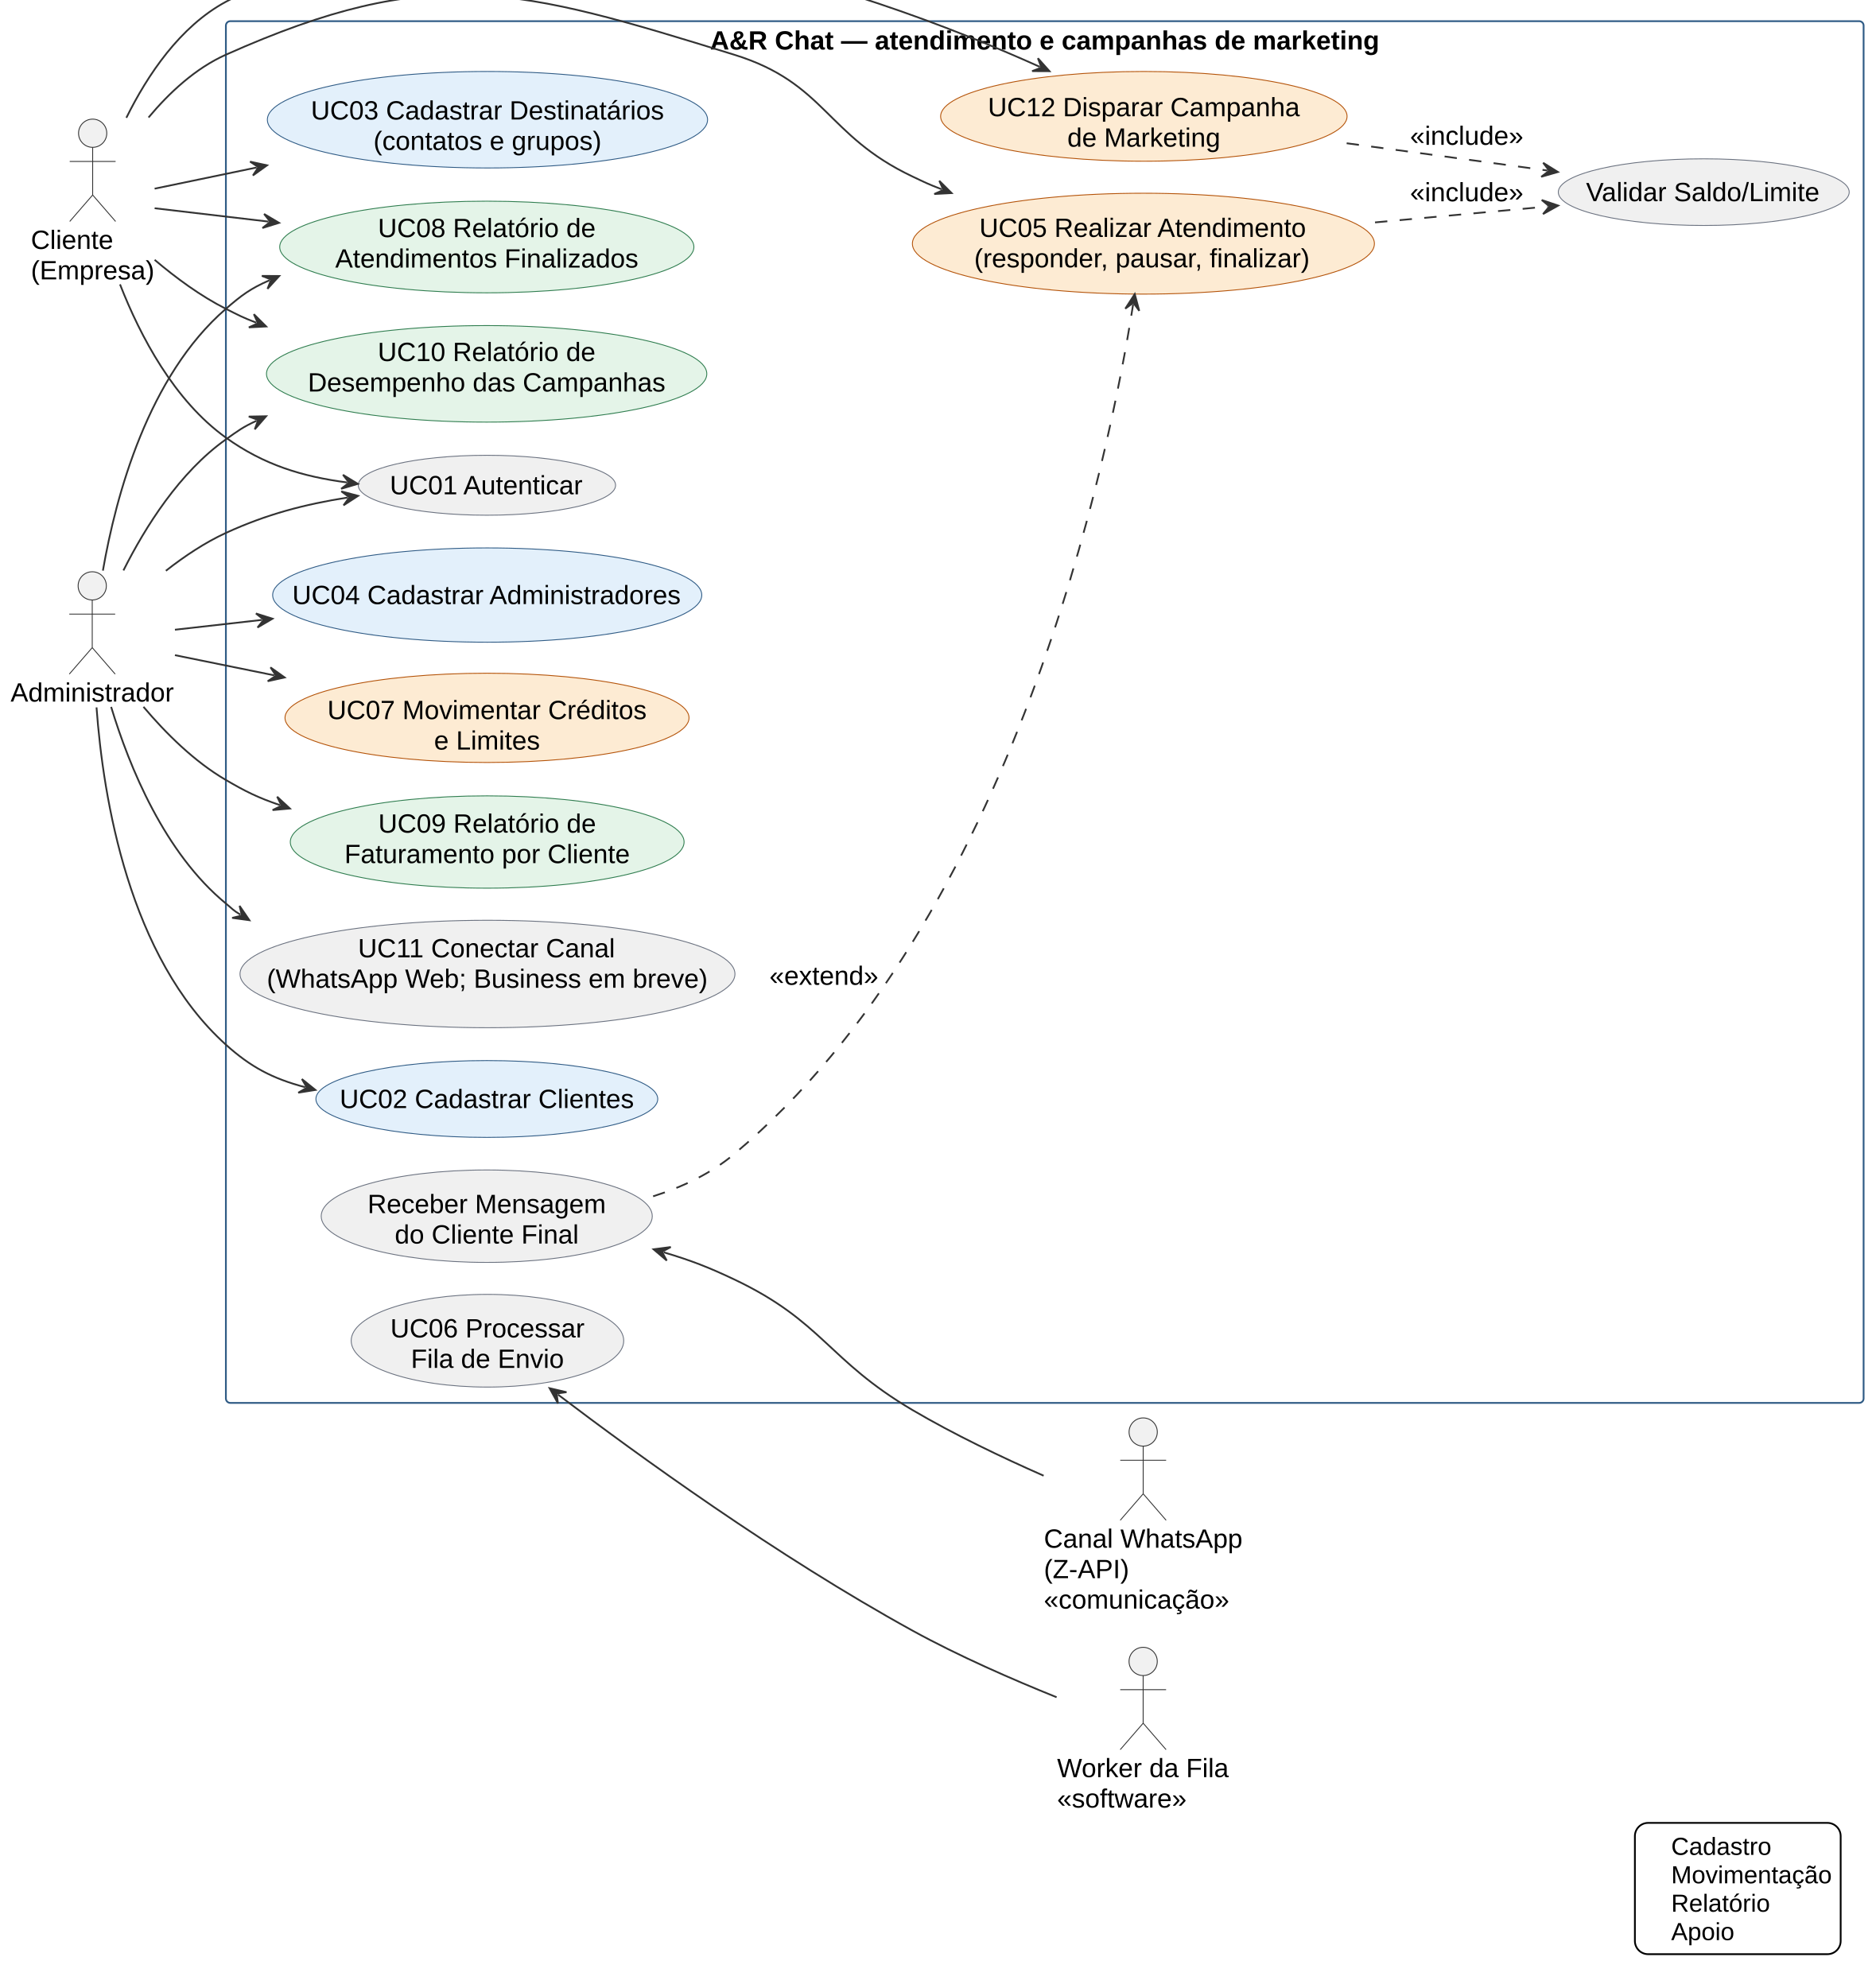
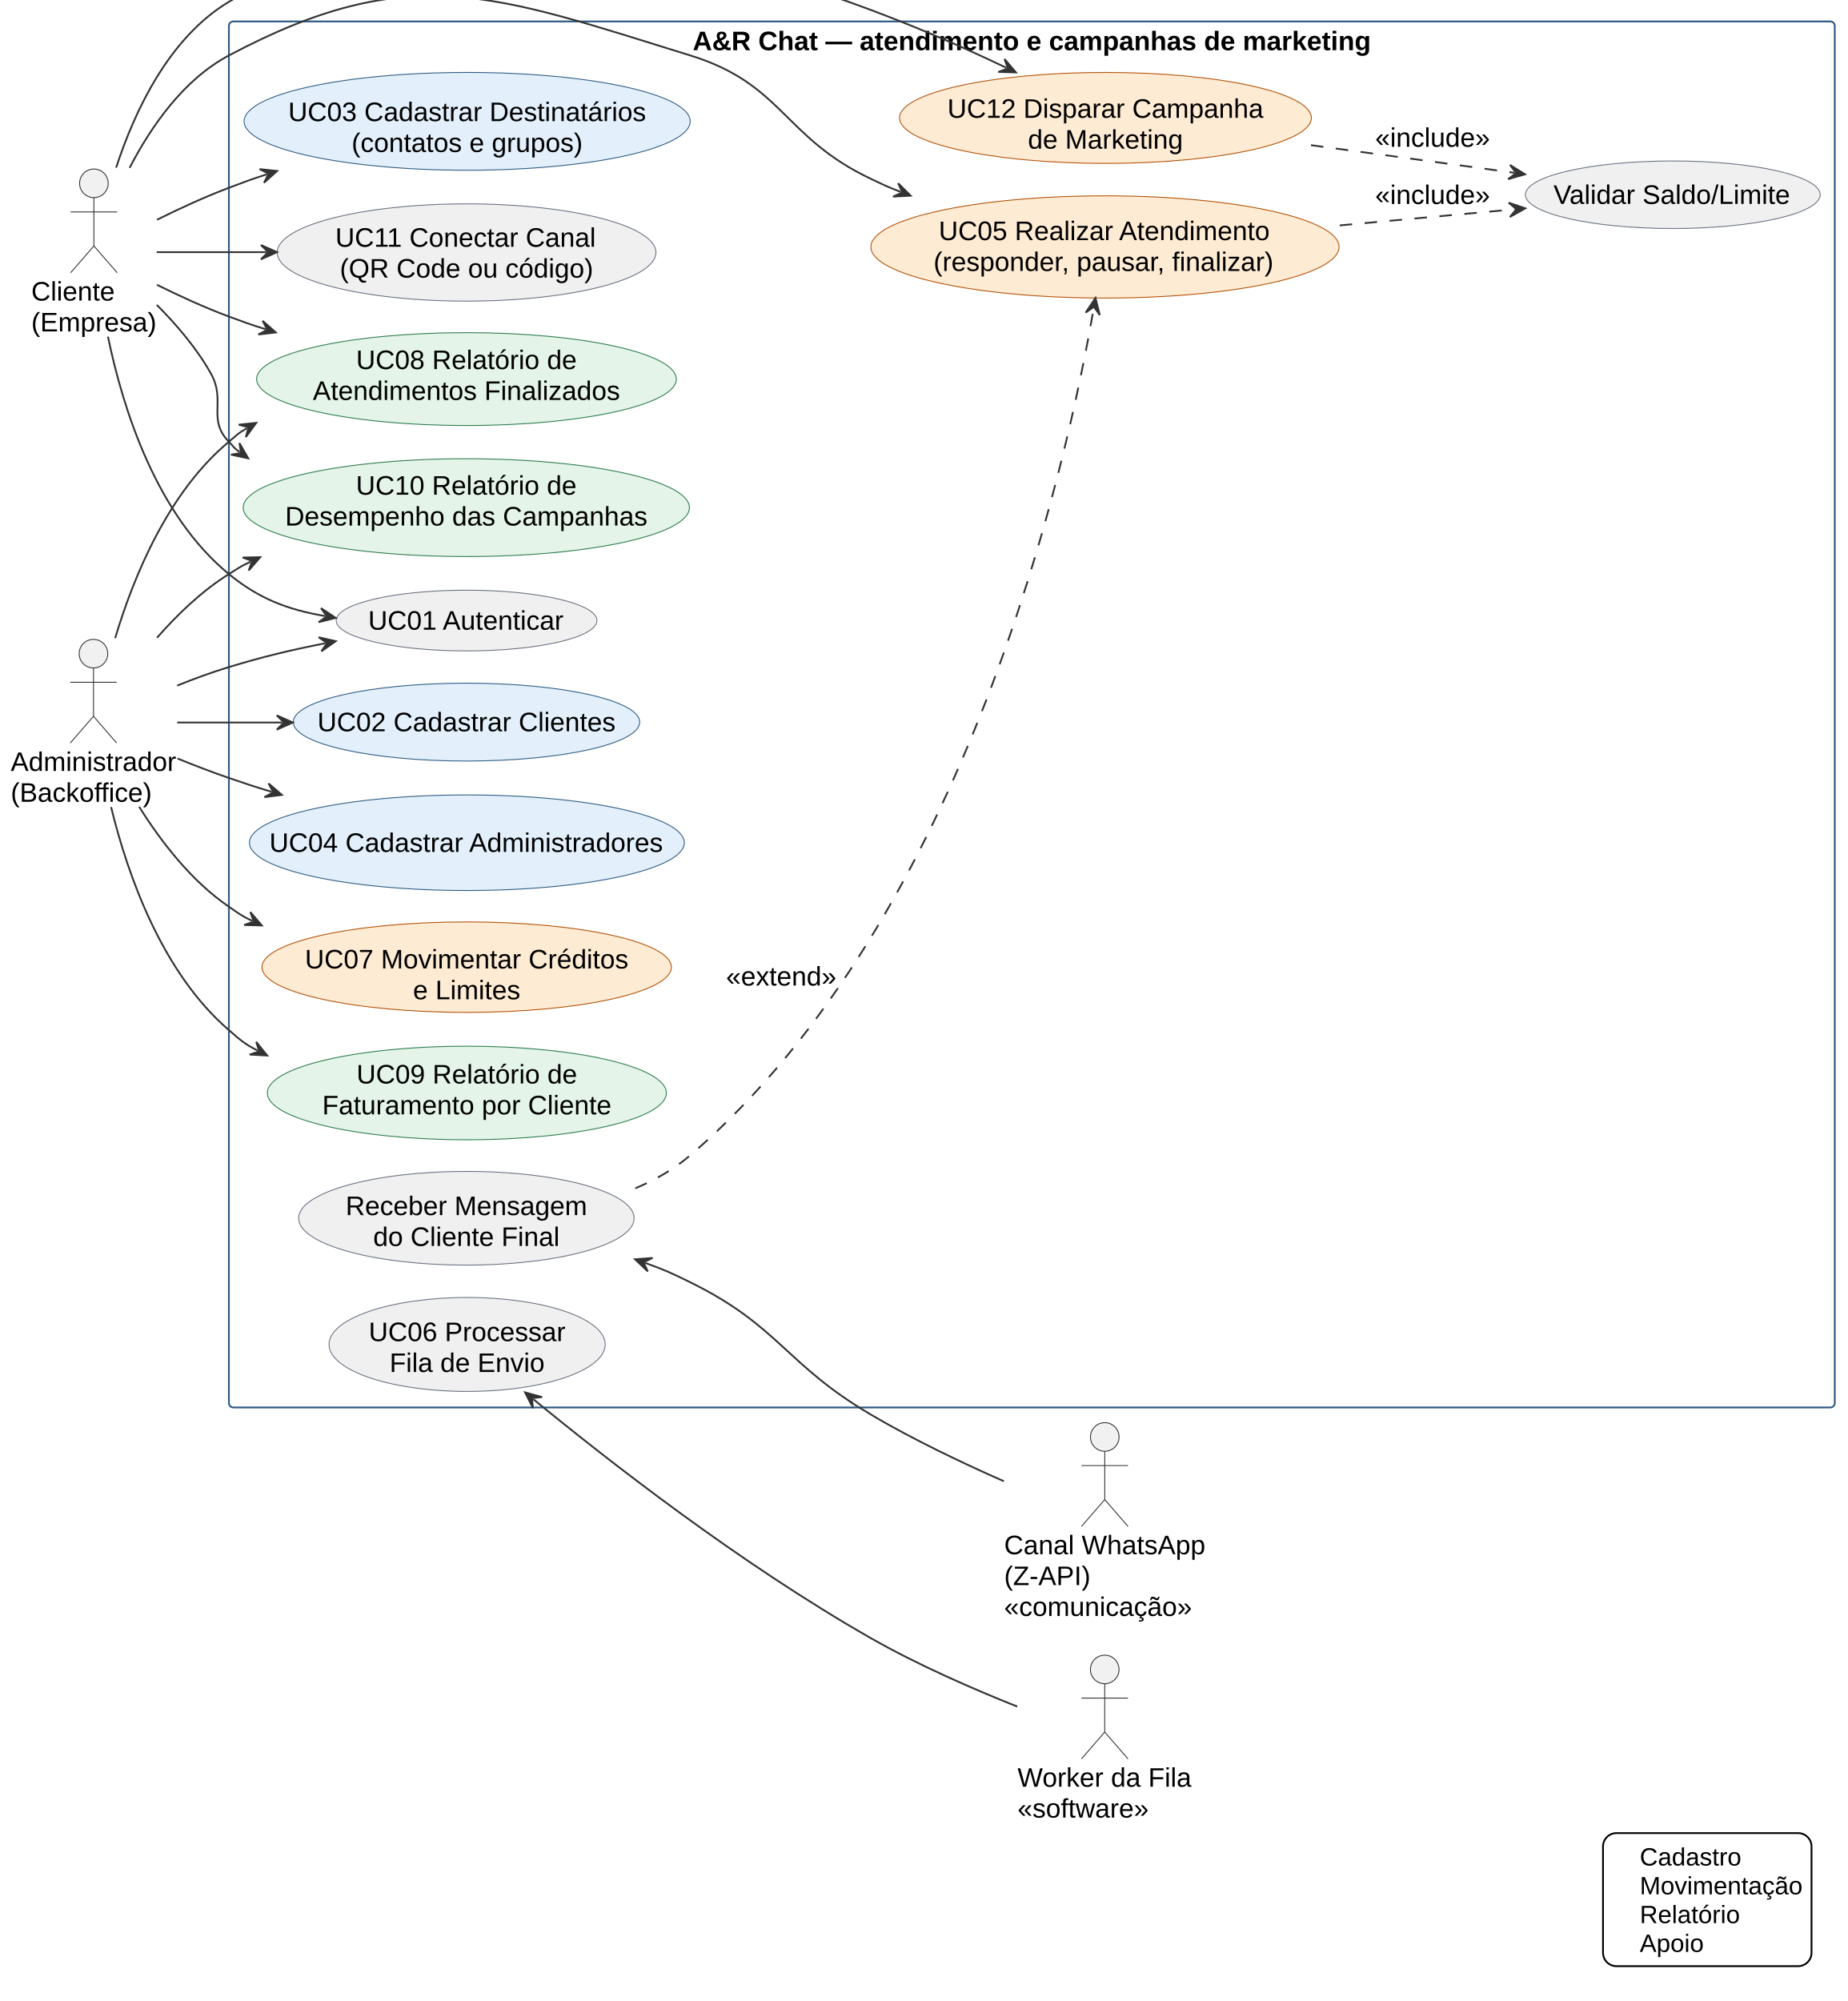
- <svg xmlns="http://www.w3.org/2000/svg" contentStyleType="text/css" data-diagram-type="DESCRIPTION" height="2347.917px" preserveAspectRatio="none" style="width:2214px;height:2347px;background:#FFFFFF;" version="1.1" viewBox="0 0 2214 2347" width="2214.583px" zoomAndPan="magnify">
+ <svg xmlns="http://www.w3.org/2000/svg" contentStyleType="text/css" data-diagram-type="DESCRIPTION" height="2331.25px" preserveAspectRatio="none" style="width:2152px;height:2331px;background:#FFFFFF;" version="1.1" viewBox="0 0 2152 2331" width="2152.083px" zoomAndPan="magnify">
  <defs>
-     <filter height="1" id="b1292tpd1iwfil0" width="1" x="0" y="0">
+     <filter height="1" id="bpjbmfmi59ya70" width="1" x="0" y="0">
      <feFlood flood-color="#E3F0FB" result="flood" />
      <feComposite in="SourceGraphic" in2="flood" operator="over" />
    </filter>
-     <filter height="1" id="b1292tpd1iwfil1" width="1" x="0" y="0">
+     <filter height="1" id="bpjbmfmi59ya71" width="1" x="0" y="0">
      <feFlood flood-color="#FDEBD3" result="flood" />
      <feComposite in="SourceGraphic" in2="flood" operator="over" />
    </filter>
-     <filter height="1" id="b1292tpd1iwfil2" width="1" x="0" y="0">
+     <filter height="1" id="bpjbmfmi59ya72" width="1" x="0" y="0">
      <feFlood flood-color="#E4F4E8" result="flood" />
      <feComposite in="SourceGraphic" in2="flood" operator="over" />
    </filter>
-     <filter height="1" id="b1292tpd1iwfil3" width="1" x="0" y="0">
+     <filter height="1" id="bpjbmfmi59ya73" width="1" x="0" y="0">
      <feFlood flood-color="#F0F0F0" result="flood" />
      <feComposite in="SourceGraphic" in2="flood" operator="over" />
    </filter>
  </defs>
  <g>
    <g class="cluster" data-entity="A.R Chat . atendimento e campanhas de marketing" data-source-line="17" data-uid="ent0004" id="cluster_A.R Chat . atendimento e campanhas de marketing">
-       <rect fill="none" height="1631.25" rx="5.208" ry="5.208" style="stroke:#2F5B85;stroke-width:2.083;" width="1933.333" x="266.667" y="25" />
-       <text fill="#000000" font-family="Arial" font-size="31.25" font-weight="bold" lengthAdjust="spacing" textLength="790.1" x="838.283" y="58.479">A&amp;R Chat — atendimento e campanhas de marketing</text>
+       <rect fill="none" height="1614.583" rx="5.208" ry="5.208" style="stroke:#2F5B85;stroke-width:2.083;" width="1870.833" x="266.667" y="25" />
+       <text fill="#000000" font-family="Arial" font-size="31.25" font-weight="bold" lengthAdjust="spacing" textLength="790.1" x="807.033" y="58.479">A&amp;R Chat — atendimento e campanhas de marketing</text>
    </g>
    <g class="entity" data-entity="Cli" data-source-line="15" data-uid="ent0002" id="entity_Cli">
-       <ellipse cx="109.388" cy="157.292" fill="#F1F1F1" rx="16.667" ry="16.667" style="stroke:#333333;stroke-width:1.042;" />
-       <path d="M109.388,173.958 L109.388,230.208 M82.304,190.625 L136.471,190.625 M109.388,230.208 L82.304,261.458 M109.388,230.208 L136.471,261.458" fill="none" style="stroke:#333333;stroke-width:1.042;" />
-       <text fill="#000000" font-family="Arial" font-size="31.25" lengthAdjust="spacing" textLength="97.275" x="36.458" y="293.896">Cliente</text>
-       <text fill="#000000" font-family="Arial" font-size="31.25" lengthAdjust="spacing" textLength="145.859" x="36.458" y="329.83">(Empresa)</text>
+       <ellipse cx="109.388" cy="213.542" fill="#F1F1F1" rx="16.667" ry="16.667" style="stroke:#333333;stroke-width:1.042;" />
+       <path d="M109.388,230.208 L109.388,286.458 M82.304,246.875 L136.471,246.875 M109.388,286.458 L82.304,317.708 M109.388,286.458 L136.471,317.708" fill="none" style="stroke:#333333;stroke-width:1.042;" />
+       <text fill="#000000" font-family="Arial" font-size="31.25" lengthAdjust="spacing" textLength="97.275" x="36.458" y="350.146">Cliente</text>
+       <text fill="#000000" font-family="Arial" font-size="31.25" lengthAdjust="spacing" textLength="145.859" x="36.458" y="386.08">(Empresa)</text>
    </g>
    <g class="entity" data-entity="Adm" data-source-line="16" data-uid="ent0003" id="entity_Adm">
-       <ellipse cx="108.89" cy="691.667" fill="#F1F1F1" rx="16.667" ry="16.667" style="stroke:#333333;stroke-width:1.042;" />
-       <path d="M108.89,708.333 L108.89,764.583 M81.806,725 L135.973,725 M108.89,764.583 L81.806,795.833 M108.89,764.583 L135.973,795.833" fill="none" style="stroke:#333333;stroke-width:1.042;" />
-       <text fill="#000000" font-family="Arial" font-size="31.25" lengthAdjust="spacing" textLength="192.78" x="12.5" y="828.27">Administrador</text>
+       <ellipse cx="108.89" cy="761.458" fill="#F1F1F1" rx="16.667" ry="16.667" style="stroke:#333333;stroke-width:1.042;" />
+       <path d="M108.89,778.125 L108.89,834.375 M81.806,794.792 L135.973,794.792 M108.89,834.375 L81.806,865.625 M108.89,834.375 L135.973,865.625" fill="none" style="stroke:#333333;stroke-width:1.042;" />
+       <text fill="#000000" font-family="Arial" font-size="31.25" lengthAdjust="spacing" textLength="192.78" x="12.5" y="898.062">Administrador</text>
+       <text fill="#000000" font-family="Arial" font-size="31.25" lengthAdjust="spacing" textLength="164.978" x="12.5" y="933.997">(Backoffice)</text>
    </g>
    <g class="entity" data-entity="Zap" data-source-line="33" data-uid="ent0019" id="entity_Zap">
-       <ellipse cx="1349.54" cy="1690.625" fill="#F1F1F1" rx="16.667" ry="16.667" style="stroke:#333333;stroke-width:1.042;" />
-       <path d="M1349.54,1707.292 L1349.54,1763.542 M1322.457,1723.958 L1376.623,1723.958 M1349.54,1763.542 L1322.457,1794.792 M1349.54,1763.542 L1376.623,1794.792" fill="none" style="stroke:#333333;stroke-width:1.042;" />
-       <text fill="#000000" font-family="Arial" font-size="31.25" lengthAdjust="spacing" textLength="234.497" x="1232.292" y="1827.229">Canal WhatsApp</text>
-       <text fill="#000000" font-family="Arial" font-size="31.25" lengthAdjust="spacing" textLength="100.677" x="1232.292" y="1863.163">(Z-API)</text>
-       <text fill="#000000" font-family="Arial" font-size="31.25" lengthAdjust="spacing" textLength="218.887" x="1232.292" y="1899.098">«comunicação»</text>
+       <ellipse cx="1287.04" cy="1673.958" fill="#F1F1F1" rx="16.667" ry="16.667" style="stroke:#333333;stroke-width:1.042;" />
+       <path d="M1287.04,1690.625 L1287.04,1746.875 M1259.957,1707.292 L1314.123,1707.292 M1287.04,1746.875 L1259.957,1778.125 M1287.04,1746.875 L1314.123,1778.125" fill="none" style="stroke:#333333;stroke-width:1.042;" />
+       <text fill="#000000" font-family="Arial" font-size="31.25" lengthAdjust="spacing" textLength="234.497" x="1169.792" y="1810.562">Canal WhatsApp</text>
+       <text fill="#000000" font-family="Arial" font-size="31.25" lengthAdjust="spacing" textLength="100.677" x="1169.792" y="1846.497">(Z-API)</text>
+       <text fill="#000000" font-family="Arial" font-size="31.25" lengthAdjust="spacing" textLength="218.887" x="1169.792" y="1882.431">«comunicação»</text>
    </g>
    <g class="entity" data-entity="Wrk" data-source-line="34" data-uid="ent0020" id="entity_Wrk">
-       <ellipse cx="1349.502" cy="1961.458" fill="#F1F1F1" rx="16.667" ry="16.667" style="stroke:#333333;stroke-width:1.042;" />
-       <path d="M1349.502,1978.125 L1349.502,2034.375 M1322.419,1994.792 L1376.585,1994.792 M1349.502,2034.375 L1322.419,2065.625 M1349.502,2034.375 L1376.585,2065.625" fill="none" style="stroke:#333333;stroke-width:1.042;" />
-       <text fill="#000000" font-family="Arial" font-size="31.25" lengthAdjust="spacing" textLength="203.171" x="1247.917" y="2098.062">Worker da Fila</text>
-       <text fill="#000000" font-family="Arial" font-size="31.25" lengthAdjust="spacing" textLength="152.863" x="1247.917" y="2133.997">«software»</text>
+       <ellipse cx="1287.002" cy="1944.792" fill="#F1F1F1" rx="16.667" ry="16.667" style="stroke:#333333;stroke-width:1.042;" />
+       <path d="M1287.002,1961.458 L1287.002,2017.708 M1259.919,1978.125 L1314.085,1978.125 M1287.002,2017.708 L1259.919,2048.958 M1287.002,2017.708 L1314.085,2048.958" fill="none" style="stroke:#333333;stroke-width:1.042;" />
+       <text fill="#000000" font-family="Arial" font-size="31.25" lengthAdjust="spacing" textLength="203.171" x="1185.417" y="2081.396">Worker da Fila</text>
+       <text fill="#000000" font-family="Arial" font-size="31.25" lengthAdjust="spacing" textLength="152.863" x="1185.417" y="2117.33">«software»</text>
    </g>
    <g class="entity" data-entity="UC01" data-source-line="18" data-uid="ent0005" id="entity_UC01">
-       <ellipse cx="574.812" cy="572.879" fill="#F0F0F0" rx="151.896" ry="35.379" style="stroke:#6B7280;stroke-width:1.042;" />
-       <text fill="#000000" font-family="Arial" font-size="31.25" lengthAdjust="spacing" textLength="229.279" x="460.173" y="583.555">UC01 Autenticar</text>
+       <ellipse cx="543.562" cy="722.879" fill="#F0F0F0" rx="151.896" ry="35.379" style="stroke:#6B7280;stroke-width:1.042;" />
+       <text fill="#000000" font-family="Arial" font-size="31.25" lengthAdjust="spacing" textLength="229.279" x="428.923" y="733.555">UC01 Autenticar</text>
    </g>
    <g class="entity" data-entity="UC03" data-source-line="19" data-uid="ent0006" id="entity_UC03">
-       <ellipse cx="575.457" cy="141.341" fill="#E3F0FB" rx="259.832" ry="56.966" style="stroke:#2F5B85;stroke-width:1.042;" />
-       <text fill="#000000" font-family="Arial" font-size="31.25" lengthAdjust="spacing" textLength="416.84" x="367.037" y="141.095">UC03 Cadastrar Destinatários</text>
-       <text fill="#000000" font-family="Arial" font-size="31.25" lengthAdjust="spacing" textLength="269.241" x="440.836" y="177.029">(contatos e grupos)</text>
+       <ellipse cx="544.207" cy="141.341" fill="#E3F0FB" rx="259.832" ry="56.966" style="stroke:#2F5B85;stroke-width:1.042;" />
+       <text fill="#000000" font-family="Arial" font-size="31.25" lengthAdjust="spacing" textLength="416.84" x="335.787" y="141.095">UC03 Cadastrar Destinatários</text>
+       <text fill="#000000" font-family="Arial" font-size="31.25" lengthAdjust="spacing" textLength="269.241" x="409.586" y="177.029">(contatos e grupos)</text>
    </g>
    <g class="entity" data-entity="UC05" data-source-line="20" data-uid="ent0007" id="entity_UC05">
-       <ellipse cx="1349.785" cy="287.665" fill="#FDEBD3" rx="272.702" ry="59.54" style="stroke:#B45309;stroke-width:1.042;" />
-       <text fill="#000000" font-family="Arial" font-size="31.25" lengthAdjust="spacing" textLength="387.344" x="1156.113" y="279.709">UC05 Realizar Atendimento</text>
-       <text fill="#000000" font-family="Arial" font-size="31.25" lengthAdjust="spacing" textLength="399.49" x="1150.04" y="315.643">(responder, pausar, finalizar)</text>
+       <ellipse cx="1287.285" cy="287.665" fill="#FDEBD3" rx="272.702" ry="59.54" style="stroke:#B45309;stroke-width:1.042;" />
+       <text fill="#000000" font-family="Arial" font-size="31.25" lengthAdjust="spacing" textLength="387.344" x="1093.613" y="279.709">UC05 Realizar Atendimento</text>
+       <text fill="#000000" font-family="Arial" font-size="31.25" lengthAdjust="spacing" textLength="399.49" x="1087.54" y="315.643">(responder, pausar, finalizar)</text>
    </g>
    <g class="entity" data-entity="UC12" data-source-line="21" data-uid="ent0008" id="entity_UC12">
-       <ellipse cx="1350.318" cy="137.355" fill="#FDEBD3" rx="239.901" ry="52.98" style="stroke:#B45309;stroke-width:1.042;" />
-       <text fill="#000000" font-family="Arial" font-size="31.25" lengthAdjust="spacing" textLength="368.225" x="1166.205" y="137.226">UC12 Disparar Campanha</text>
-       <text fill="#000000" font-family="Arial" font-size="31.25" lengthAdjust="spacing" textLength="180.649" x="1259.993" y="173.161">de Marketing</text>
+       <ellipse cx="1287.818" cy="137.355" fill="#FDEBD3" rx="239.901" ry="52.98" style="stroke:#B45309;stroke-width:1.042;" />
+       <text fill="#000000" font-family="Arial" font-size="31.25" lengthAdjust="spacing" textLength="368.225" x="1103.705" y="137.226">UC12 Disparar Campanha</text>
+       <text fill="#000000" font-family="Arial" font-size="31.25" lengthAdjust="spacing" textLength="180.649" x="1197.493" y="173.161">de Marketing</text>
    </g>
    <g class="entity" data-entity="UC08" data-source-line="22" data-uid="ent0009" id="entity_UC08">
-       <ellipse cx="574.674" cy="291.594" fill="#E4F4E8" rx="244.465" ry="54.094" style="stroke:#2F7D4F;stroke-width:1.042;" />
-       <text fill="#000000" font-family="Arial" font-size="31.25" lengthAdjust="spacing" textLength="257.08" x="446.134" y="279.956">UC08 Relatório de</text>
-       <text fill="#000000" font-family="Arial" font-size="31.25" lengthAdjust="spacing" textLength="357.834" x="395.757" y="315.89">Atendimentos Finalizados</text>
+       <ellipse cx="543.424" cy="441.594" fill="#E4F4E8" rx="244.465" ry="54.094" style="stroke:#2F7D4F;stroke-width:1.042;" />
+       <text fill="#000000" font-family="Arial" font-size="31.25" lengthAdjust="spacing" textLength="257.08" x="414.884" y="429.956">UC08 Relatório de</text>
+       <text fill="#000000" font-family="Arial" font-size="31.25" lengthAdjust="spacing" textLength="357.834" x="364.507" y="465.89">Atendimentos Finalizados</text>
    </g>
    <g class="entity" data-entity="UC10" data-source-line="23" data-uid="ent0010" id="entity_UC10">
-       <ellipse cx="574.484" cy="441.355" fill="#E4F4E8" rx="259.901" ry="56.98" style="stroke:#2F7D4F;stroke-width:1.042;" />
-       <text fill="#000000" font-family="Arial" font-size="31.25" lengthAdjust="spacing" textLength="257.08" x="445.944" y="426.264">UC10 Relatório de</text>
-       <text fill="#000000" font-family="Arial" font-size="31.25" lengthAdjust="spacing" textLength="422.134" x="363.417" y="462.199">Desempenho das Campanhas</text>
+       <ellipse cx="543.234" cy="591.355" fill="#E4F4E8" rx="259.901" ry="56.98" style="stroke:#2F7D4F;stroke-width:1.042;" />
+       <text fill="#000000" font-family="Arial" font-size="31.25" lengthAdjust="spacing" textLength="257.08" x="414.694" y="576.264">UC10 Relatório de</text>
+       <text fill="#000000" font-family="Arial" font-size="31.25" lengthAdjust="spacing" textLength="422.134" x="332.167" y="612.199">Desempenho das Campanhas</text>
    </g>
    <g class="entity" data-entity="UC02" data-source-line="24" data-uid="ent0011" id="entity_UC02">
-       <ellipse cx="574.708" cy="1297.442" fill="#E3F0FB" rx="201.791" ry="45.358" style="stroke:#2F5B85;stroke-width:1.042;" />
-       <text fill="#000000" font-family="Arial" font-size="31.25" lengthAdjust="spacing" textLength="347.366" x="401.025" y="1308.117">UC02 Cadastrar Clientes</text>
+       <ellipse cx="543.458" cy="841.192" fill="#E3F0FB" rx="201.791" ry="45.358" style="stroke:#2F5B85;stroke-width:1.042;" />
+       <text fill="#000000" font-family="Arial" font-size="31.25" lengthAdjust="spacing" textLength="347.366" x="369.775" y="851.867">UC02 Cadastrar Clientes</text>
    </g>
    <g class="entity" data-entity="UC04" data-source-line="25" data-uid="ent0012" id="entity_UC04">
-       <ellipse cx="575.164" cy="702.533" fill="#E3F0FB" rx="253.289" ry="55.658" style="stroke:#2F5B85;stroke-width:1.042;" />
-       <text fill="#000000" font-family="Arial" font-size="31.25" lengthAdjust="spacing" textLength="460.251" x="345.038" y="713.208">UC04 Cadastrar Administradores</text>
+       <ellipse cx="543.914" cy="981.699" fill="#E3F0FB" rx="253.289" ry="55.658" style="stroke:#2F5B85;stroke-width:1.042;" />
+       <text fill="#000000" font-family="Arial" font-size="31.25" lengthAdjust="spacing" textLength="460.251" x="313.788" y="992.375">UC04 Cadastrar Administradores</text>
    </g>
    <g class="entity" data-entity="UC07" data-source-line="26" data-uid="ent0013" id="entity_UC07">
-       <ellipse cx="574.921" cy="847.484" fill="#FDEBD3" rx="238.463" ry="52.693" style="stroke:#B45309;stroke-width:1.042;" />
-       <text fill="#000000" font-family="Arial" font-size="31.25" lengthAdjust="spacing" textLength="376.862" x="386.49" y="848.986">UC07 Movimentar Créditos</text>
-       <text fill="#000000" font-family="Arial" font-size="31.25" lengthAdjust="spacing" textLength="125.046" x="512.398" y="884.92">e Limites</text>
+       <ellipse cx="543.671" cy="1126.651" fill="#FDEBD3" rx="238.463" ry="52.693" style="stroke:#B45309;stroke-width:1.042;" />
+       <text fill="#000000" font-family="Arial" font-size="31.25" lengthAdjust="spacing" textLength="376.862" x="355.24" y="1128.152">UC07 Movimentar Créditos</text>
+       <text fill="#000000" font-family="Arial" font-size="31.25" lengthAdjust="spacing" textLength="125.046" x="481.148" y="1164.087">e Limites</text>
    </g>
    <g class="entity" data-entity="UC09" data-source-line="27" data-uid="ent0014" id="entity_UC09">
-       <ellipse cx="575.129" cy="994.07" fill="#E4F4E8" rx="232.421" ry="54.487" style="stroke:#2F7D4F;stroke-width:1.042;" />
-       <text fill="#000000" font-family="Arial" font-size="31.25" lengthAdjust="spacing" textLength="257.08" x="446.589" y="983.024">UC09 Relatório de</text>
-       <text fill="#000000" font-family="Arial" font-size="31.25" lengthAdjust="spacing" textLength="336.975" x="406.642" y="1018.958">Faturamento por Cliente</text>
+       <ellipse cx="543.879" cy="1273.237" fill="#E4F4E8" rx="232.421" ry="54.487" style="stroke:#2F7D4F;stroke-width:1.042;" />
+       <text fill="#000000" font-family="Arial" font-size="31.25" lengthAdjust="spacing" textLength="257.08" x="415.339" y="1262.19">UC09 Relatório de</text>
+       <text fill="#000000" font-family="Arial" font-size="31.25" lengthAdjust="spacing" textLength="336.975" x="375.392" y="1298.125">Faturamento por Cliente</text>
    </g>
    <g class="entity" data-entity="UC11" data-source-line="28" data-uid="ent0015" id="entity_UC11">
-       <ellipse cx="575.472" cy="1149.886" fill="#F0F0F0" rx="292.139" ry="63.428" style="stroke:#6B7280;stroke-width:1.042;" />
-       <text fill="#000000" font-family="Arial" font-size="31.25" lengthAdjust="spacing" textLength="305.71" x="422.617" y="1130.21">UC11 Conectar Canal</text>
-       <text fill="#000000" font-family="Arial" font-size="31.25" lengthAdjust="spacing" textLength="521.027" x="314.959" y="1166.145">(WhatsApp Web; Business em breve)</text>
+       <ellipse cx="543.533" cy="294.145" fill="#F0F0F0" rx="220.616" ry="56.645" style="stroke:#6B7280;stroke-width:1.042;" />
+       <text fill="#000000" font-family="Arial" font-size="31.25" lengthAdjust="spacing" textLength="305.71" x="390.678" y="287.455">UC11 Conectar Canal</text>
+       <text fill="#000000" font-family="Arial" font-size="31.25" lengthAdjust="spacing" textLength="295.288" x="395.889" y="323.39">(QR Code ou código)</text>
    </g>
    <g class="entity" data-entity="VAL" data-source-line="29" data-uid="ent0016" id="entity_VAL">
-       <ellipse cx="2011.305" cy="226.844" fill="#F0F0F0" rx="171.722" ry="39.344" style="stroke:#6B7280;stroke-width:1.042;" />
-       <text fill="#000000" font-family="Arial" font-size="31.25" lengthAdjust="spacing" textLength="277.924" x="1872.343" y="237.52">Validar Saldo/Limite</text>
+       <ellipse cx="1948.805" cy="226.844" fill="#F0F0F0" rx="171.722" ry="39.344" style="stroke:#6B7280;stroke-width:1.042;" />
+       <text fill="#000000" font-family="Arial" font-size="31.25" lengthAdjust="spacing" textLength="277.924" x="1809.843" y="237.52">Validar Saldo/Limite</text>
    </g>
    <g class="entity" data-entity="REC" data-source-line="30" data-uid="ent0017" id="entity_REC">
-       <ellipse cx="574.593" cy="1435.818" fill="#F0F0F0" rx="195.427" ry="54.568" style="stroke:#6B7280;stroke-width:1.042;" />
-       <text fill="#000000" font-family="Arial" font-size="31.25" lengthAdjust="spacing" textLength="281.387" x="433.9" y="1432.16">Receber Mensagem</text>
-       <text fill="#000000" font-family="Arial" font-size="31.25" lengthAdjust="spacing" textLength="217.133" x="466.027" y="1468.095">do Cliente Final</text>
+       <ellipse cx="543.343" cy="1419.151" fill="#F0F0F0" rx="195.427" ry="54.568" style="stroke:#6B7280;stroke-width:1.042;" />
+       <text fill="#000000" font-family="Arial" font-size="31.25" lengthAdjust="spacing" textLength="281.387" x="402.65" y="1415.494">Receber Mensagem</text>
+       <text fill="#000000" font-family="Arial" font-size="31.25" lengthAdjust="spacing" textLength="217.133" x="434.777" y="1451.428">do Cliente Final</text>
    </g>
    <g class="entity" data-entity="UC06" data-source-line="31" data-uid="ent0018" id="entity_UC06">
-       <ellipse cx="575.447" cy="1582.846" fill="#F0F0F0" rx="160.863" ry="54.721" style="stroke:#6B7280;stroke-width:1.042;" />
-       <text fill="#000000" font-family="Arial" font-size="31.25" lengthAdjust="spacing" textLength="229.248" x="460.822" y="1578.959">UC06 Processar</text>
-       <text fill="#000000" font-family="Arial" font-size="31.25" lengthAdjust="spacing" textLength="180.649" x="485.122" y="1614.894">Fila de Envio</text>
+       <ellipse cx="544.197" cy="1566.179" fill="#F0F0F0" rx="160.863" ry="54.721" style="stroke:#6B7280;stroke-width:1.042;" />
+       <text fill="#000000" font-family="Arial" font-size="31.25" lengthAdjust="spacing" textLength="229.248" x="429.572" y="1562.293">UC06 Processar</text>
+       <text fill="#000000" font-family="Arial" font-size="31.25" lengthAdjust="spacing" textLength="180.649" x="453.872" y="1598.227">Fila de Envio</text>
    </g>
    <g class="link" data-entity-1="Cli" data-entity-2="UC01" data-uid="lnk21" id="link_Cli_UC01">
-       <polygon fill="#333333" points="422.41,571.244,404.9,560.548,412.081,569.892,402.737,577.073,422.41,571.244" style="stroke:#333333;stroke-width:2.083;" />
-       <path d="M141.674,335.708 C165.717,397.212 205.622,472.854 266.667,516.667 C311.462,548.817 356.785,562.655 410.015,569.622" fill="none" style="stroke:#333333;stroke-width:2.083;" />
+       <polygon fill="#333333" points="391.036,719.764,373.954,708.397,380.768,718.012,371.152,724.826,391.036,719.764" style="stroke:#333333;stroke-width:2.083;" />
+       <path d="M125.769,392.154 C143.616,478.245 182.734,599.98 266.667,668.75 C301.483,697.277 334.721,710.159 378.714,717.662" fill="none" style="stroke:#333333;stroke-width:2.083;" />
    </g>
    <g class="link" data-entity-1="Cli" data-entity-2="UC03" data-uid="lnk22" id="link_Cli_UC03">
-       <polygon fill="#333333" points="315.249,195.178,295.196,190.831,305.05,197.296,298.585,207.15,315.249,195.178" style="stroke:#333333;stroke-width:2.083;" />
-       <path d="M182.55,222.736 C219.208,215.123 254.174,207.862 303.01,197.72" fill="none" style="stroke:#333333;stroke-width:2.083;" />
+       <polygon fill="#333333" points="322.855,199.177,302.451,197.01,312.942,202.379,307.573,212.87,322.855,199.177" style="stroke:#333333;stroke-width:2.083;" />
+       <path d="M182.939,255.94 C208.87,243.101 238.676,229.34 266.667,218.75 C284.753,211.907 291.816,209.201 310.96,203.019" fill="none" style="stroke:#333333;stroke-width:2.083;" />
    </g>
    <g class="link" data-entity-1="Cli" data-entity-2="UC05" data-uid="lnk23" id="link_Cli_UC05">
-       <polygon fill="#333333" points="1123.401,227.949,1108.852,213.481,1113.668,224.237,1102.913,229.054,1123.401,227.949" style="stroke:#333333;stroke-width:2.083;" />
-       <path d="M175.349,138.698 C199.995,109.213 230.932,80.527 266.667,64.583 C510.194,-44.069 611.884,-14.138 866.667,64.583 C974.878,98.018 974.702,159.901 1077.083,208.333 C1091.918,215.351 1095.828,217.433 1111.722,223.495" fill="none" style="stroke:#333333;stroke-width:2.083;" />
+       <polygon fill="#333333" points="1060.901,227.949,1046.352,213.481,1051.168,224.237,1040.413,229.054,1060.901,227.949" style="stroke:#333333;stroke-width:2.083;" />
+       <path d="M151.022,195.477 C176.278,146.706 214.242,92.394 266.667,64.583 C477.699,-47.368 575.924,-5.938 804.167,64.583 C912.378,98.018 912.202,159.901 1014.583,208.333 C1029.418,215.351 1033.328,217.433 1049.222,223.495" fill="none" style="stroke:#333333;stroke-width:2.083;" />
    </g>
    <g class="link" data-entity-1="Cli" data-entity-2="UC12" data-uid="lnk24" id="link_Cli_UC12">
-       <polygon fill="#333333" points="1238.936,84.051,1225.259,68.756,1229.438,79.775,1218.418,83.954,1238.936,84.051" style="stroke:#333333;stroke-width:2.083;" />
-       <path d="M149.165,139.052 C174.215,88.358 212.573,31.212 266.667,2.083 C586.479,-170.13 1023.378,-12.983 1227.538,78.92" fill="none" style="stroke:#333333;stroke-width:2.083;" />
+       <polygon fill="#333333" points="1183.572,84.358,1170.276,68.729,1174.181,79.849,1163.062,83.754,1183.572,84.358" style="stroke:#333333;stroke-width:2.083;" />
+       <path d="M135.307,195.268 C157.292,127.977 197.334,43.727 266.667,2.083 C561.484,-174.993 978.612,-14.06 1172.303,78.947" fill="none" style="stroke:#333333;stroke-width:2.083;" />
    </g>
    <g class="link" data-entity-1="Cli" data-entity-2="UC08" data-uid="lnk25" id="link_Cli_UC08">
-       <polygon fill="#333333" points="329.432,263.086,311.781,252.624,319.086,261.872,309.838,269.177,329.432,263.086" style="stroke:#333333;stroke-width:2.083;" />
-       <path d="M182.55,245.845 C222.748,250.563 263.211,255.313 317.017,261.629" fill="none" style="stroke:#333333;stroke-width:2.083;" />
+       <polygon fill="#333333" points="321.337,387.273,305.92,373.732,311.393,384.17,300.955,389.642,321.337,387.273" style="stroke:#333333;stroke-width:2.083;" />
+       <path d="M182.856,331.781 C208.78,344.64 238.602,358.357 266.667,368.75 C284.268,375.268 290.771,377.734 309.404,383.549" fill="none" style="stroke:#333333;stroke-width:2.083;" />
    </g>
    <g class="link" data-entity-1="Cli" data-entity-2="UC10" data-uid="lnk26" id="link_Cli_UC10">
-       <polygon fill="#333333" points="314.233,385.41,299.693,370.932,304.503,381.691,293.744,386.501,314.233,385.41" style="stroke:#333333;stroke-width:2.083;" />
-       <path d="M182.562,306.758 C207.512,327.922 236.804,349.551 266.667,364.583 C281.848,372.225 286.167,374.684 302.557,380.948" fill="none" style="stroke:#333333;stroke-width:2.083;" />
+       <polygon fill="#333333" points="289.174,533.941,278.962,516.144,280.767,527.791,269.121,529.596,289.174,533.941" style="stroke:#333333;stroke-width:2.083;" />
+       <path d="M182.663,355.161 C205.708,378.268 229.504,406.097 245.833,435.417 C263.536,467.202 241.146,488.652 266.667,514.583 C273.623,521.651 271.082,520.704 279.086,526.561" fill="none" style="stroke:#333333;stroke-width:2.083;" />
    </g>
    <g class="link" data-entity-1="Adm" data-entity-2="UC01" data-uid="lnk27" id="link_Adm_UC01">
-       <polygon fill="#333333" points="422.757,585.396,402.931,580.111,412.47,587.032,405.548,596.571,422.757,585.396" style="stroke:#333333;stroke-width:2.083;" />
-       <path d="M195.815,673.866 C217.528,656.821 241.82,640.557 266.667,629.167 C315.07,606.978 359.219,595.5 410.412,587.359" fill="none" style="stroke:#333333;stroke-width:2.083;" />
+       <polygon fill="#333333" points="391.184,746.928,371.178,742.373,380.964,748.94,374.397,758.726,391.184,746.928" style="stroke:#333333;stroke-width:2.083;" />
+       <path d="M206.405,798.651 C226.067,790.741 246.836,783.096 266.667,777.083 C306.481,765.011 338.111,757.375 378.92,749.342" fill="none" style="stroke:#333333;stroke-width:2.083;" />
    </g>
    <g class="link" data-entity-1="Adm" data-entity-2="UC02" data-uid="lnk28" id="link_Adm_UC02">
-       <polygon fill="#333333" points="372.376,1286.767,356.388,1273.906,362.307,1284.097,352.116,1290.015,372.376,1286.767" style="stroke:#333333;stroke-width:2.083;" />
-       <path d="M113.939,835.143 C121.802,942.514 152.26,1130.393 266.667,1233.333 C296.154,1259.865 321.644,1273.313 360.293,1283.562" fill="none" style="stroke:#333333;stroke-width:2.083;" />
+       <polygon fill="#333333" points="341.176,841.667,322.426,833.333,330.759,841.667,322.426,850,341.176,841.667" style="stroke:#333333;stroke-width:2.083;" />
+       <path d="M206.402,841.667 C246.241,841.667 281.676,841.667 328.676,841.667" fill="none" style="stroke:#333333;stroke-width:2.083;" />
    </g>
    <g class="link" data-entity-1="Adm" data-entity-2="UC04" data-uid="lnk29" id="link_Adm_UC04">
-       <polygon fill="#333333" points="321.707,730.437,302.14,724.259,311.356,731.605,304.01,740.82,321.707,730.437" style="stroke:#333333;stroke-width:2.083;" />
-       <path d="M206.513,743.438 C240.549,739.597 268.272,736.468 309.286,731.838" fill="none" style="stroke:#333333;stroke-width:2.083;" />
+       <polygon fill="#333333" points="328.401,925.997,312.843,912.619,318.425,922.999,308.046,928.581,328.401,925.997" style="stroke:#333333;stroke-width:2.083;" />
+       <path d="M206.763,883.574 C226.397,891.569 247.065,899.53 266.667,906.25 C286.562,913.071 295.459,916.096 316.43,922.399" fill="none" style="stroke:#333333;stroke-width:2.083;" />
    </g>
    <g class="link" data-entity-1="Adm" data-entity-2="UC07" data-uid="lnk30" id="link_Adm_UC07">
-       <polygon fill="#333333" points="336.041,799.793,319.326,787.894,325.833,797.719,316.007,804.226,336.041,799.793" style="stroke:#333333;stroke-width:2.083;" />
-       <path d="M206.513,773.478 C244.506,781.197 277.861,787.973 323.791,797.304" fill="none" style="stroke:#333333;stroke-width:2.083;" />
+       <polygon fill="#333333" points="305.002,1078.094,291.672,1062.495,295.601,1073.606,284.491,1077.535,305.002,1078.094" style="stroke:#333333;stroke-width:2.083;" />
+       <path d="M162.112,939.788 C188.155,981.346 223.548,1026.855 266.667,1056.25 C278.684,1064.442 280.303,1066.301 293.721,1072.708" fill="none" style="stroke:#333333;stroke-width:2.083;" />
    </g>
    <g class="link" data-entity-1="Adm" data-entity-2="UC08" data-uid="lnk31" id="link_Adm_UC08">
-       <polygon fill="#333333" points="329.652,325.841,309.134,325.709,320.106,330.01,315.805,340.982,329.652,325.841" style="stroke:#333333;stroke-width:2.083;" />
-       <path d="M121.475,673.674 C136.883,584.804 174.951,443.849 266.667,364.583 C285.275,348.501 295.349,340.823 318.197,330.844" fill="none" style="stroke:#333333;stroke-width:2.083;" />
+       <polygon fill="#333333" points="298.516,492.602,278.108,494.725,289.486,497.795,286.417,509.173,298.516,492.602" style="stroke:#333333;stroke-width:2.083;" />
+       <path d="M134.162,743.371 C156.093,670.036 196.578,572.84 266.667,514.583 C276.543,506.375 276.413,505.313 287.68,498.833" fill="none" style="stroke:#333333;stroke-width:2.083;" />
    </g>
    <g class="link" data-entity-1="Adm" data-entity-2="UC09" data-uid="lnk32" id="link_Adm_UC09">
-       <polygon fill="#333333" points="342.224,954.534,327.172,940.59,332.366,951.169,321.787,956.363,342.224,954.534" style="stroke:#333333;stroke-width:2.083;" />
-       <path d="M169.375,834.464 C195.759,865.71 229.425,899.144 266.667,920.833 C290.045,934.448 304.003,941.486 330.394,950.496" fill="none" style="stroke:#333333;stroke-width:2.083;" />
+       <polygon fill="#333333" points="311.312,1229.619,298.442,1213.639,302.047,1224.859,290.827,1228.464,311.312,1229.619" style="stroke:#333333;stroke-width:2.083;" />
+       <path d="M129.408,940.168 C149.282,1021.298 189.33,1133.444 266.667,1200 C280.144,1211.599 284.151,1215.666 300.194,1223.907" fill="none" style="stroke:#333333;stroke-width:2.083;" />
    </g>
    <g class="link" data-entity-1="Adm" data-entity-2="UC10" data-uid="lnk33" id="link_Adm_UC10">
-       <polygon fill="#333333" points="314.208,491.399,293.693,491.787,304.771,495.809,300.749,506.886,314.208,491.399" style="stroke:#333333;stroke-width:2.083;" />
-       <path d="M145.722,673.449 C171.667,621.788 212.175,557.426 266.667,518.75 C281.421,508.278 286.136,504.517 302.884,496.691" fill="none" style="stroke:#333333;stroke-width:2.083;" />
-     </g>
-     <g class="link" data-entity-1="Adm" data-entity-2="UC11" data-uid="lnk34" id="link_Adm_UC11">
-       <polygon fill="#333333" points="294.402,1086.389,282.823,1069.45,285.538,1080.918,274.07,1083.633,294.402,1086.389" style="stroke:#333333;stroke-width:2.083;" />
-       <path d="M131.203,834.569 C152.791,905.733 194.351,1007.255 266.667,1066.667 C275.395,1073.837 274.051,1073.829 283.765,1079.824" fill="none" style="stroke:#333333;stroke-width:2.083;" />
+       <polygon fill="#333333" points="303.181,649.064,282.666,649.482,293.75,653.488,289.745,664.571,303.181,649.064" style="stroke:#333333;stroke-width:2.083;" />
+       <path d="M182.923,742.923 C206.87,715.587 235.493,688.134 266.667,668.75 C278.246,661.55 279.194,660.316 291.864,654.372" fill="none" style="stroke:#333333;stroke-width:2.083;" />
+     </g>
+     <g class="link" data-entity-1="Cli" data-entity-2="UC11" data-uid="lnk34" id="link_Cli_UC11">
+       <polygon fill="#333333" points="322.752,293.75,304.002,285.417,312.335,293.75,304.002,302.083,322.752,293.75" style="stroke:#333333;stroke-width:2.083;" />
+       <path d="M182.499,293.75 C221.399,293.75 259.434,293.75 310.252,293.75" fill="none" style="stroke:#333333;stroke-width:2.083;" />
    </g>
    <g class="link" data-entity-1="UC05" data-entity-2="VAL" data-uid="lnk35" id="link_UC05_VAL">
-       <polygon fill="#333333" points="1839.472,242.7,1820.038,236.118,1829.099,243.654,1821.563,252.715,1839.472,242.7" style="stroke:#333333;stroke-width:2.083;" />
-       <path d="M1623.224,262.577 C1696.425,255.849 1761.108,249.904 1827.024,243.845" fill="none" style="stroke:#333333;stroke-width:2.083;stroke-dasharray:14.583,14.583;" />
-       <text fill="#000000" font-family="Arial" font-size="31.25" lengthAdjust="spacing" textLength="133.789" x="1664.583" y="237.645">«include»</text>
+       <polygon fill="#333333" points="1776.972,242.7,1757.538,236.118,1766.599,243.654,1759.063,252.715,1776.972,242.7" style="stroke:#333333;stroke-width:2.083;" />
+       <path d="M1560.724,262.577 C1633.925,255.849 1698.608,249.904 1764.524,243.845" fill="none" style="stroke:#333333;stroke-width:2.083;stroke-dasharray:14.583,14.583;" />
+       <text fill="#000000" font-family="Arial" font-size="31.25" lengthAdjust="spacing" textLength="133.789" x="1602.083" y="237.645">«include»</text>
    </g>
    <g class="link" data-entity-1="UC12" data-entity-2="VAL" data-uid="lnk36" id="link_UC12_VAL">
-       <polygon fill="#333333" points="1839.137,203.042,1821.714,192.206,1828.82,201.607,1819.418,208.713,1839.137,203.042" style="stroke:#333333;stroke-width:2.083;" />
-       <path d="M1589.75,169.123 C1658.29,178.32 1733.168,188.442 1802.083,197.917 C1814.145,199.575 1814.218,199.577 1826.756,201.32" fill="none" style="stroke:#333333;stroke-width:2.083;stroke-dasharray:14.583,14.583;" />
-       <text fill="#000000" font-family="Arial" font-size="31.25" lengthAdjust="spacing" textLength="133.789" x="1664.583" y="170.979">«include»</text>
+       <polygon fill="#333333" points="1776.637,203.042,1759.214,192.206,1766.32,201.607,1756.918,208.713,1776.637,203.042" style="stroke:#333333;stroke-width:2.083;" />
+       <path d="M1527.25,169.123 C1595.79,178.32 1670.668,188.442 1739.583,197.917 C1751.645,199.575 1751.718,199.577 1764.256,201.32" fill="none" style="stroke:#333333;stroke-width:2.083;stroke-dasharray:14.583,14.583;" />
+       <text fill="#000000" font-family="Arial" font-size="31.25" lengthAdjust="spacing" textLength="133.789" x="1602.083" y="170.979">«include»</text>
    </g>
    <g class="link" data-entity-1="REC" data-entity-2="UC05" data-uid="lnk37" id="link_REC_UC05">
-       <polygon fill="#333333" points="1339.58,347.155,1328.429,364.378,1337.958,357.444,1344.892,366.974,1339.58,347.155" style="stroke:#333333;stroke-width:2.083;" />
-       <path d="M771.034,1412.35 C805.6,1401.396 839.267,1385.498 866.667,1362.5 C1198.706,1083.805 1308.896,541.821 1337.634,359.502" fill="none" style="stroke:#333333;stroke-width:2.083;stroke-dasharray:14.583,14.583;" />
-       <text fill="#000000" font-family="Arial" font-size="31.25" lengthAdjust="spacing" textLength="128.586" x="908.333" y="1162.646">«extend»</text>
+       <polygon fill="#333333" points="1276.205,347.107,1264.809,364.17,1274.436,357.373,1281.233,367,1276.205,347.107" style="stroke:#333333;stroke-width:2.083;" />
+       <path d="M740.186,1384.27 C763.377,1374.479 785.429,1361.925 804.167,1345.833 C1128.031,1067.709 1243.119,539.084 1274.082,359.426" fill="none" style="stroke:#333333;stroke-width:2.083;stroke-dasharray:14.583,14.583;" />
+       <text fill="#000000" font-family="Arial" font-size="31.25" lengthAdjust="spacing" textLength="128.586" x="845.833" y="1148.062">«extend»</text>
    </g>
    <g class="link" data-entity-1="REC" data-entity-2="Zap" data-uid="lnk38" id="link_REC_Zap">
-       <polygon fill="#333333" points="771.51,1474.89,787.113,1488.216,781.496,1477.855,791.857,1472.238,771.51,1474.89" style="stroke:#333333;stroke-width:2.083;" />
-       <path d="M783.493,1478.448 C816.021,1488.107 836.87,1496.284 866.667,1510.417 C971.415,1560.098 977.194,1605.739 1077.083,1664.583 C1126.165,1693.497 1183.071,1720.642 1232.016,1742.2" fill="none" style="stroke:#333333;stroke-width:2.083;" />
+       <polygon fill="#333333" points="739.811,1466.978,754.69,1481.106,749.626,1470.464,760.268,1465.4,739.811,1466.978" style="stroke:#333333;stroke-width:2.083;" />
+       <path d="M751.59,1471.161 C773.731,1479.025 783.845,1483.746 804.167,1493.75 C908.18,1544.952 914.694,1589.072 1014.583,1647.917 C1063.665,1676.83 1120.571,1703.975 1169.516,1725.533" fill="none" style="stroke:#333333;stroke-width:2.083;" />
    </g>
    <g class="link" data-entity-1="UC06" data-entity-2="Wrk" data-uid="lnk39" id="link_UC06_Wrk">
-       <polygon fill="#333333" points="648.788,1638.893,658.693,1656.862,657.088,1645.187,668.764,1643.582,648.788,1638.893" style="stroke:#333333;stroke-width:2.083;" />
-       <path d="M658.748,1646.445 C753.383,1718.207 916.813,1836.798 1077.083,1925 C1131.58,1954.991 1195.353,1982.794 1247.323,2003.73" fill="none" style="stroke:#333333;stroke-width:2.083;" />
+       <polygon fill="#333333" points="611.697,1622.034,620.906,1640.37,619.75,1628.642,631.478,1627.485,611.697,1622.034" style="stroke:#333333;stroke-width:2.083;" />
+       <path d="M621.36,1629.963 C709.255,1702.082 861.935,1821.277 1014.583,1908.333 C1068.84,1939.276 1132.893,1967.223 1185.082,1988.002" fill="none" style="stroke:#333333;stroke-width:2.083;" />
    </g>
    <g class="legend" data-source-line="54">
-       <rect fill="none" height="154.989" rx="15.625" ry="15.625" style="stroke:#000000;stroke-width:2.083;" width="242.916" x="1930.001" y="2152.083" />
-       <text fill="#000000" filter="url(#b1292tpd1iwfil0)" font-family="Arial" font-size="29.167" lengthAdjust="spacing" textLength="24.31" x="1940.418" y="2189.858">   </text>
-       <text fill="#000000" font-family="Arial" font-size="29.167" lengthAdjust="spacing" textLength="118.347" x="1972.831" y="2189.858">Cadastro</text>
-       <text fill="#000000" filter="url(#b1292tpd1iwfil1)" font-family="Arial" font-size="29.167" lengthAdjust="spacing" textLength="24.31" x="1940.418" y="2223.397">   </text>
-       <text fill="#000000" font-family="Arial" font-size="29.167" lengthAdjust="spacing" textLength="189.669" x="1972.831" y="2223.397">Movimentação</text>
-       <text fill="#000000" filter="url(#b1292tpd1iwfil2)" font-family="Arial" font-size="29.167" lengthAdjust="spacing" textLength="24.31" x="1940.418" y="2256.936">   </text>
-       <text fill="#000000" font-family="Arial" font-size="29.167" lengthAdjust="spacing" textLength="116.724" x="1972.831" y="2256.936">Relatório</text>
-       <text fill="#000000" filter="url(#b1292tpd1iwfil3)" font-family="Arial" font-size="29.167" lengthAdjust="spacing" textLength="24.31" x="1940.418" y="2290.474">   </text>
-       <text fill="#000000" font-family="Arial" font-size="29.167" lengthAdjust="spacing" textLength="74.597" x="1972.831" y="2290.474">Apoio</text>
+       <rect fill="none" height="154.989" rx="15.625" ry="15.625" style="stroke:#000000;stroke-width:2.083;" width="242.916" x="1867.501" y="2135.417" />
+       <text fill="#000000" filter="url(#bpjbmfmi59ya70)" font-family="Arial" font-size="29.167" lengthAdjust="spacing" textLength="24.31" x="1877.918" y="2173.191">   </text>
+       <text fill="#000000" font-family="Arial" font-size="29.167" lengthAdjust="spacing" textLength="118.347" x="1910.331" y="2173.191">Cadastro</text>
+       <text fill="#000000" filter="url(#bpjbmfmi59ya71)" font-family="Arial" font-size="29.167" lengthAdjust="spacing" textLength="24.31" x="1877.918" y="2206.73">   </text>
+       <text fill="#000000" font-family="Arial" font-size="29.167" lengthAdjust="spacing" textLength="189.669" x="1910.331" y="2206.73">Movimentação</text>
+       <text fill="#000000" filter="url(#bpjbmfmi59ya72)" font-family="Arial" font-size="29.167" lengthAdjust="spacing" textLength="24.31" x="1877.918" y="2240.269">   </text>
+       <text fill="#000000" font-family="Arial" font-size="29.167" lengthAdjust="spacing" textLength="116.724" x="1910.331" y="2240.269">Relatório</text>
+       <text fill="#000000" filter="url(#bpjbmfmi59ya73)" font-family="Arial" font-size="29.167" lengthAdjust="spacing" textLength="24.31" x="1877.918" y="2273.808">   </text>
+       <text fill="#000000" font-family="Arial" font-size="29.167" lengthAdjust="spacing" textLength="74.597" x="1910.331" y="2273.808">Apoio</text>
    </g>
  </g>
</svg>
